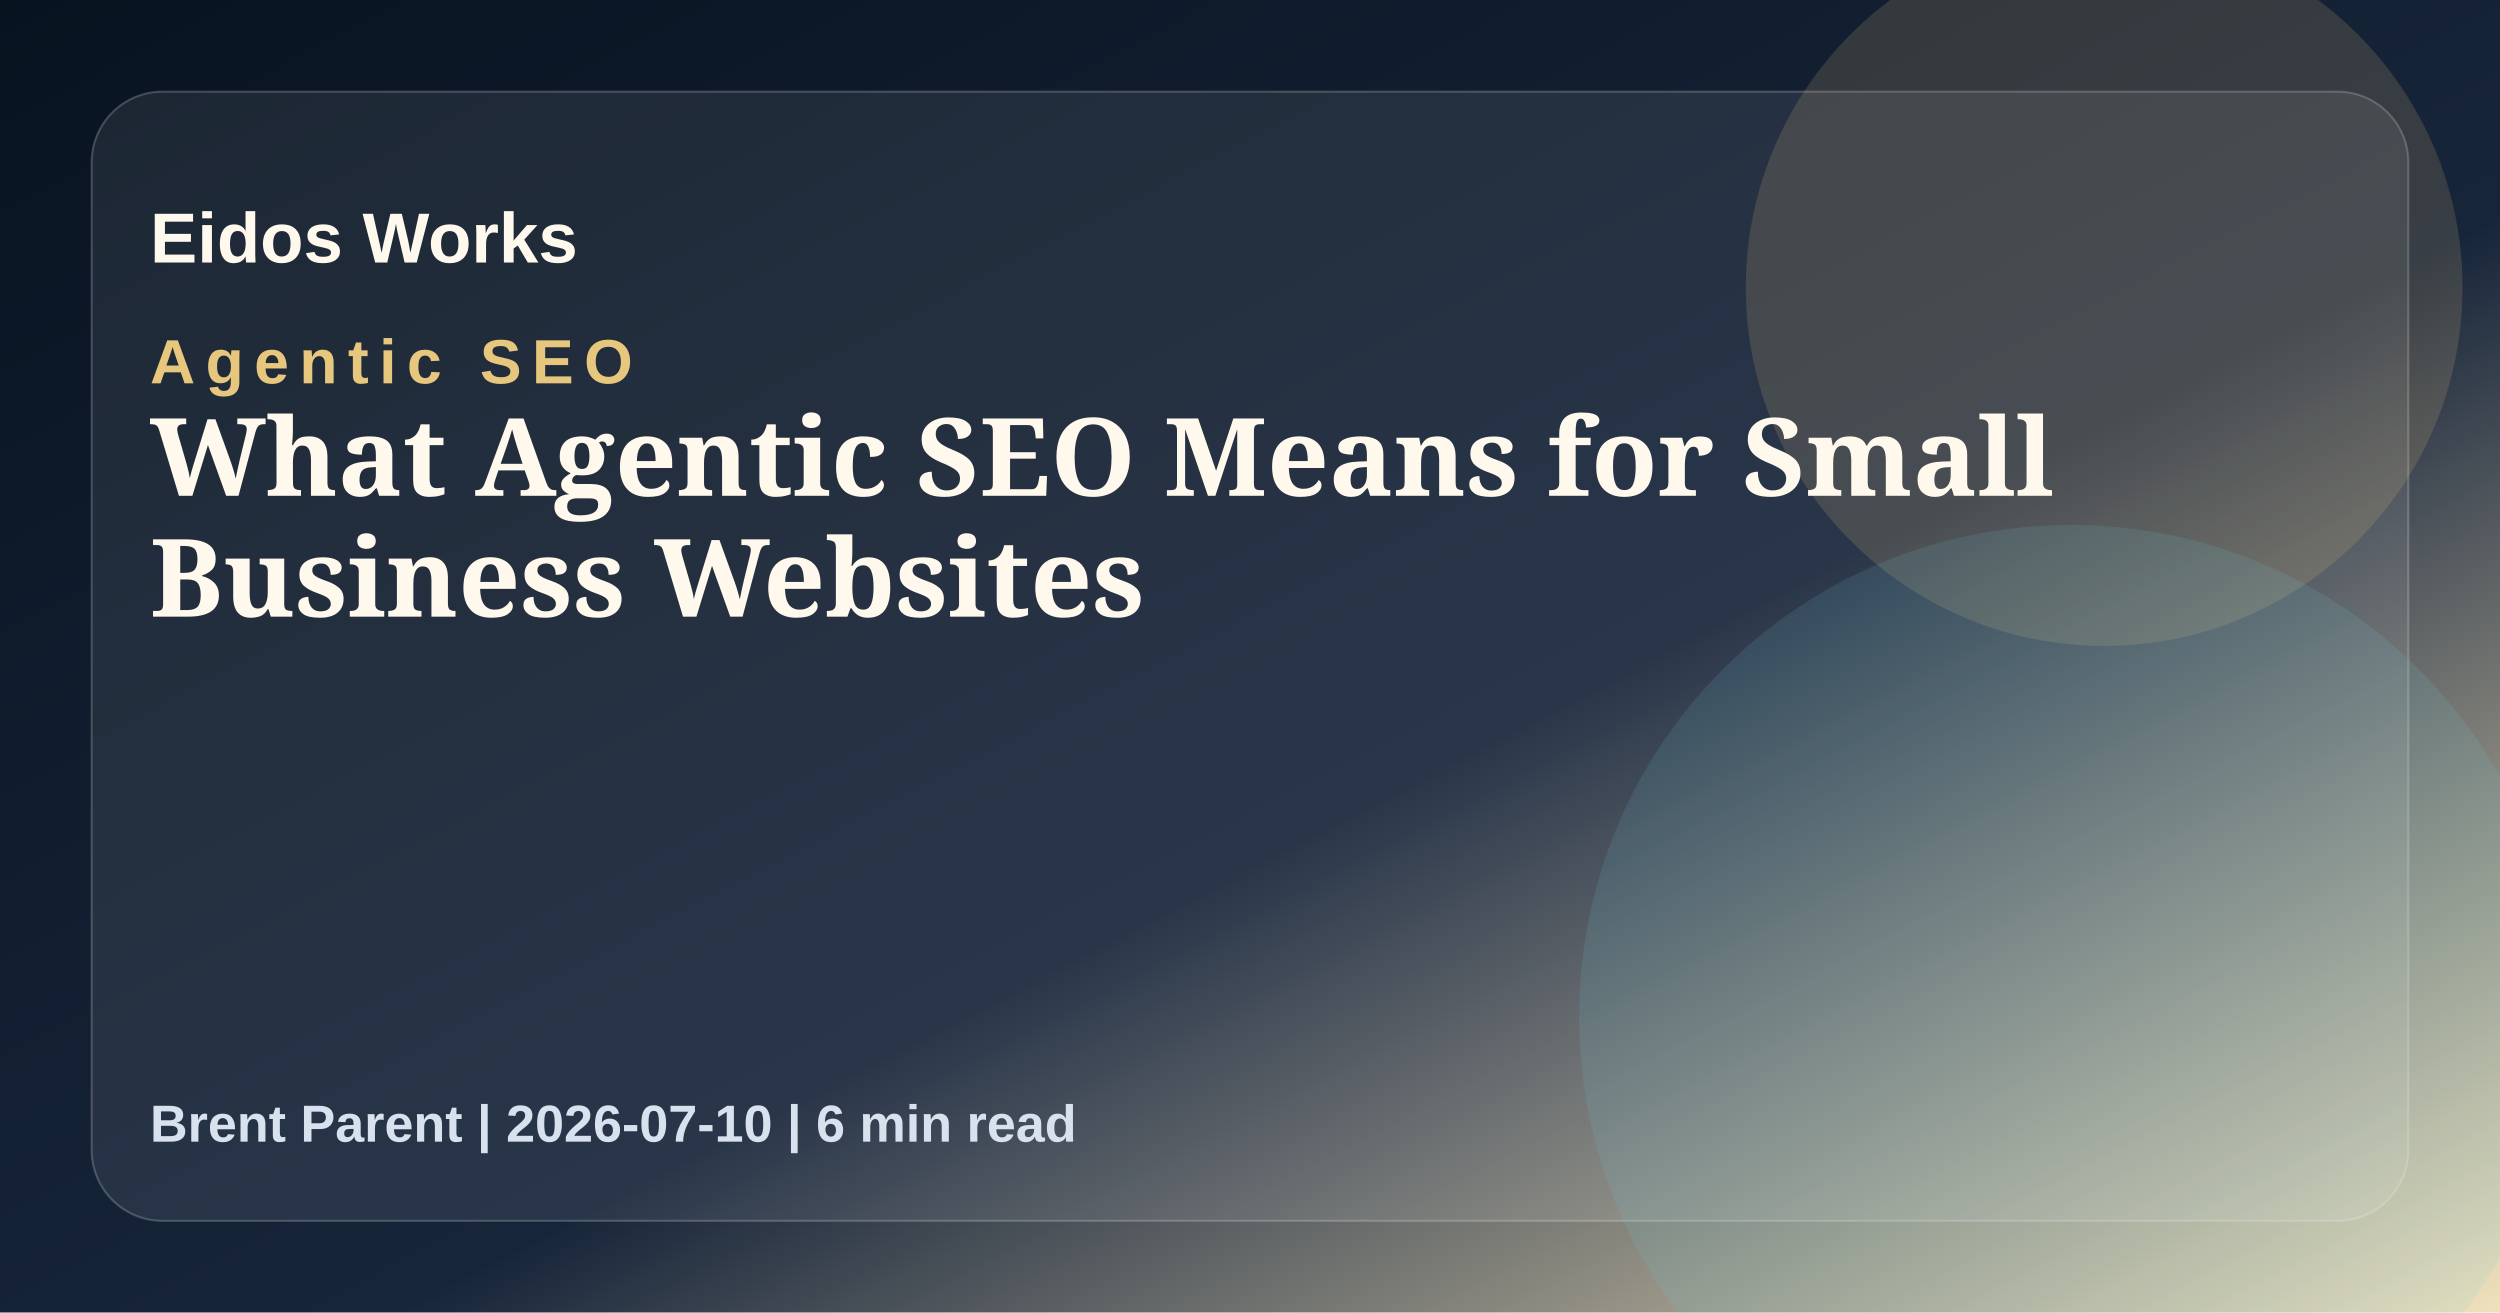
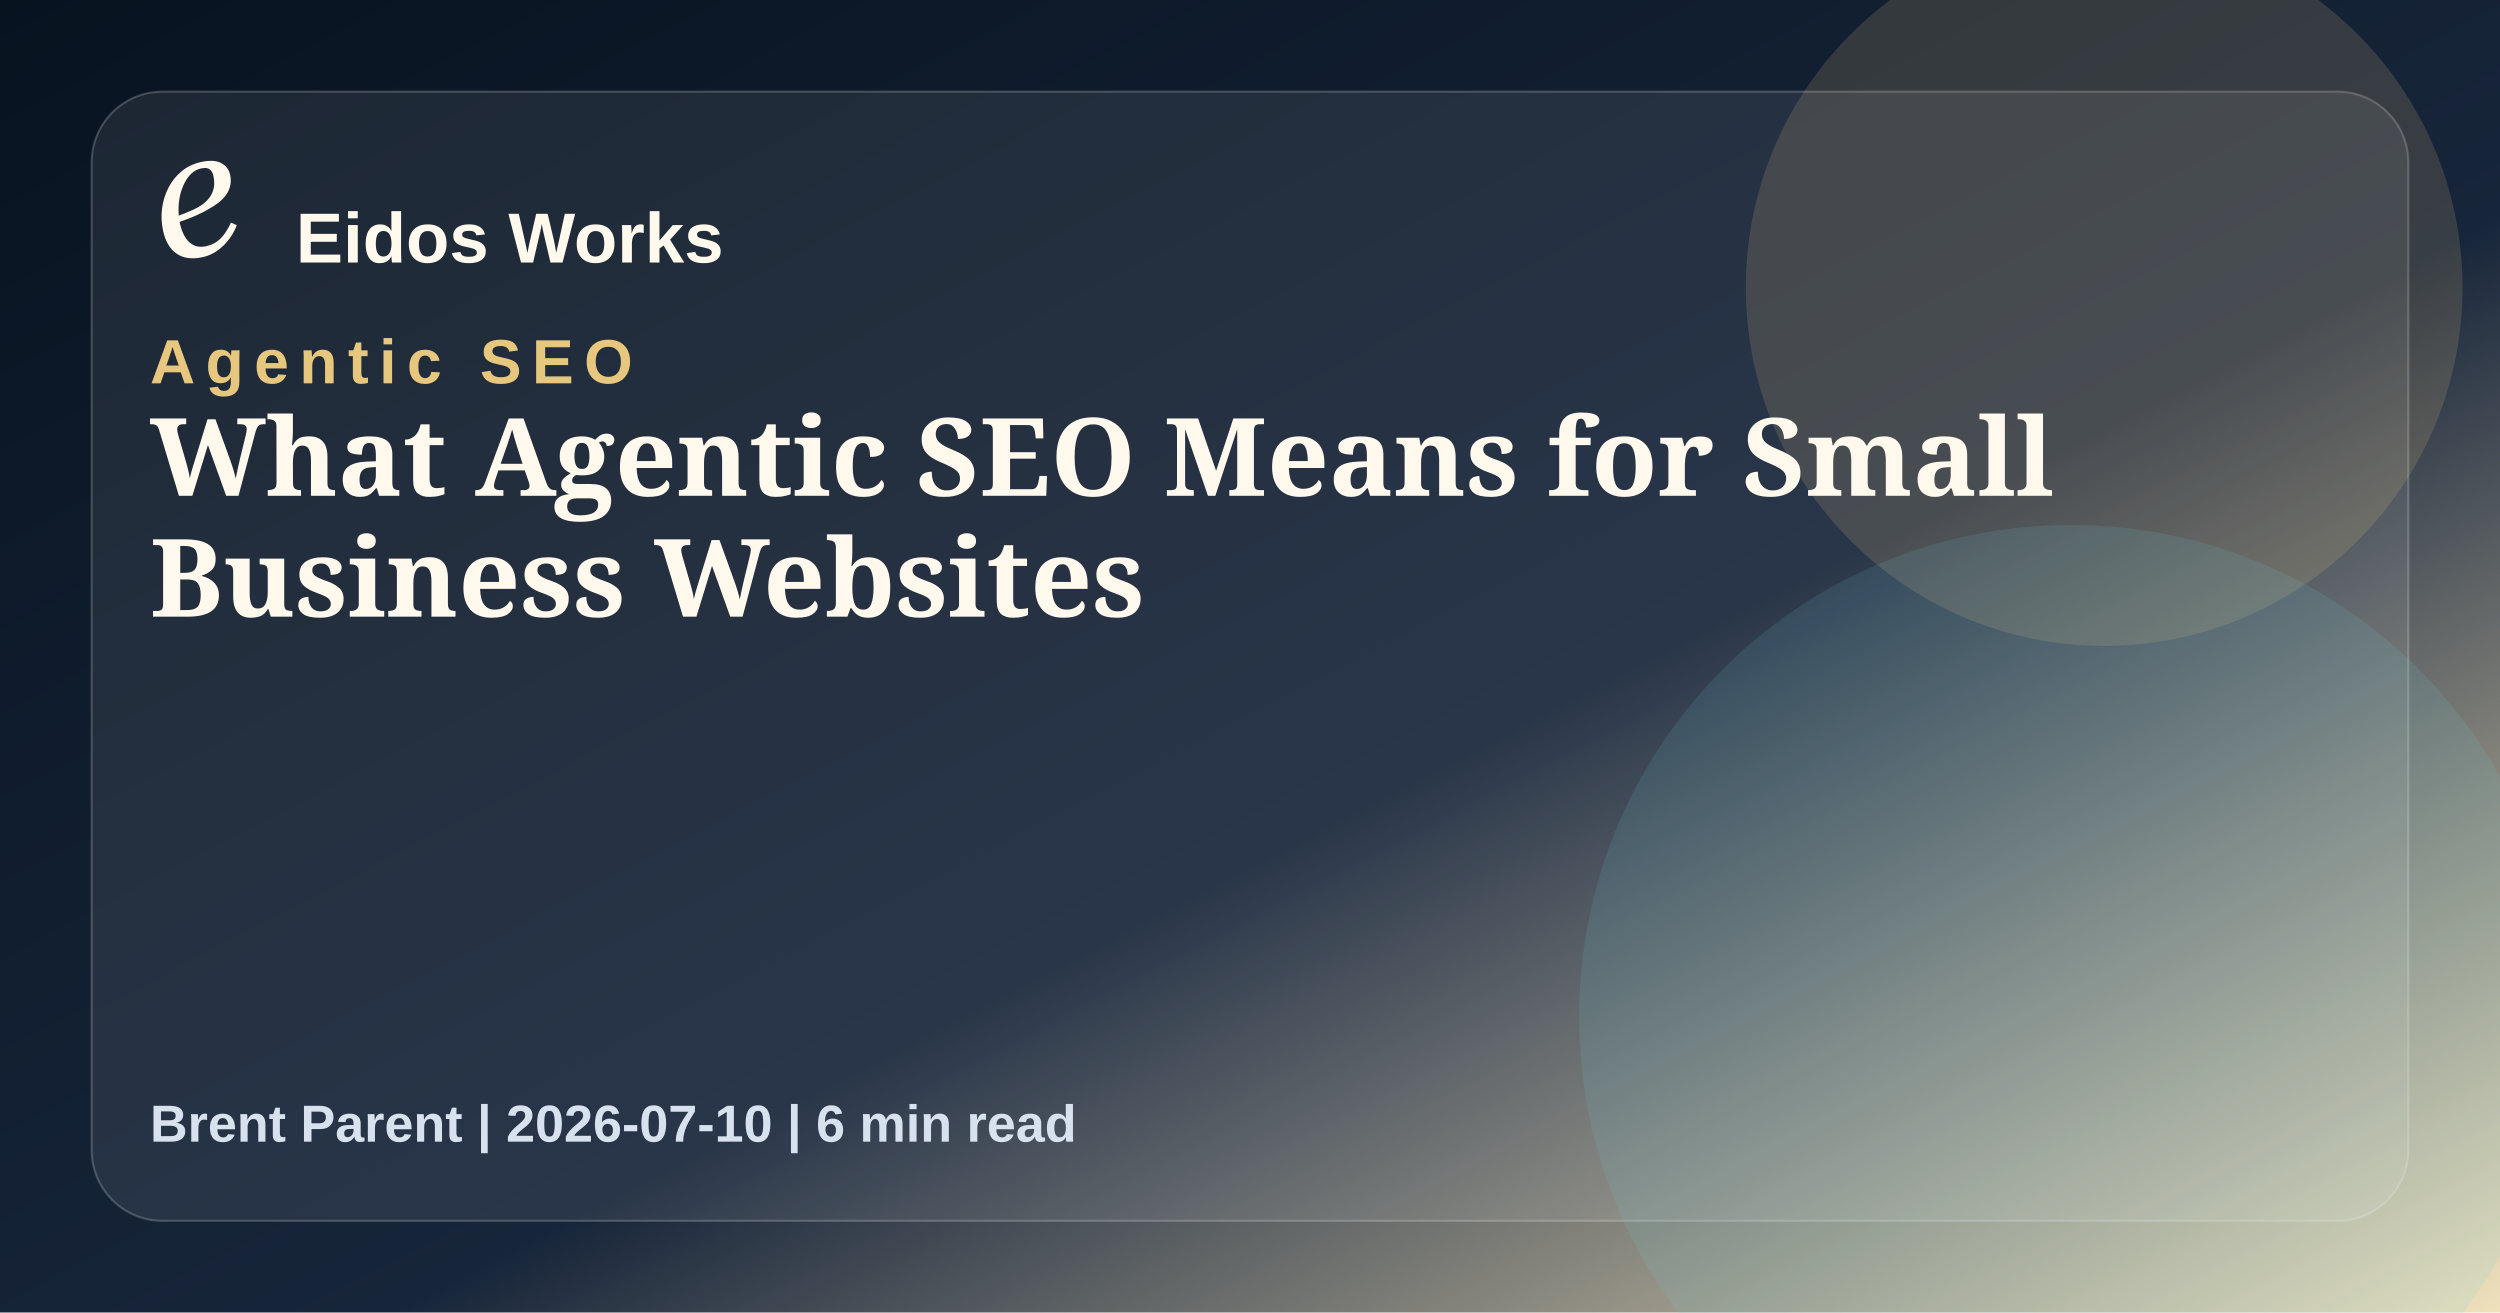
<svg xmlns="http://www.w3.org/2000/svg" width="1200" height="630" viewBox="0 0 1200 630" role="img" aria-label="What Agentic SEO Means for Small Business Websites">
  <defs>
    <linearGradient id="bg" x1="0" x2="1" y1="0" y2="1">
      <stop offset="0" stop-color="#081320" />
      <stop offset="0.58" stop-color="#17253a" />
      <stop offset="1" stop-color="#f1e2bd" />
    </linearGradient>
    <style>
      .eyebrow { fill: #e7c77d; font: 800 30px Arial, sans-serif; letter-spacing: 5px; text-transform: uppercase; }
      .title { fill: #fff8ed; font: 800 52px Georgia, serif; }
      .meta { fill: #d8e1ee; font: 700 25px Arial, sans-serif; }
      .brand { fill: #fff8ed; font: 900 34px Arial, sans-serif; }
    </style>
  </defs>
  <rect width="1200" height="630" fill="url(#bg)" />
  <rect x="44" y="44" width="1112" height="542" rx="34" fill="rgba(255,255,255,0.08)" stroke="rgba(255,255,255,0.2)" />
  <circle cx="1010" cy="138" r="172" fill="rgba(231,199,125,0.16)" />
  <circle cx="994" cy="488" r="236" fill="rgba(111,205,222,0.13)" />
-   <text x="72" y="126" class="brand">Eidos Works</text>
+   <g transform="translate(54 59) scale(.65)">
+     <path fill="#fff8ed" d="M86.889 38.442Q88.355 45.34 85.078 51.206Q81.802 57.072 74.16 61.757Q68.578 65.256 62.686 67.937Q56.794 70.618 49.503 73.119Q51.689 83.402 56.651 88.027Q61.613 92.651 68.967 91.088Q75.475 89.705 79.762 85.393Q84.049 81.081 87.495 73.614L91.785 75.559Q88.267 84.605 81.467 91.016Q74.668 97.427 66.272 99.211Q54.754 101.659 47.299 96.51Q39.845 91.361 37.328 79.516Q35.585 71.317 36.571 63.319Q37.558 55.321 41.19 48.087Q44.719 41.011 50.927 35.815Q57.134 30.618 65.594 28.82Q74.965 26.828 80.298 29.674Q85.63 32.52 86.889 38.442ZM74.568 39.36Q74.029 36.822 73.002 35.51Q71.975 34.198 70.716 33.717Q69.379 33.185 68.036 33.267Q66.693 33.348 65.326 33.638Q57.517 35.298 52.737 45.293Q47.958 55.287 48.926 68.481Q53.343 66.862 58.814 64.441Q64.285 62.019 67.644 59.265Q72.451 55.318 74.153 50.365Q75.855 45.412 74.568 39.36Z" />
+   </g>
+   <text x="142" y="126" class="brand">Eidos Works</text>
  <text x="72" y="184" class="eyebrow">Agentic SEO</text>
  <text x="72" y="238" class="title">What Agentic SEO Means for Small</text>
  <text x="72" y="296" class="title">Business Websites</text>
  <text x="72" y="548" class="meta">Brent Parent | 2026-07-10 | 6 min read</text>
</svg>
